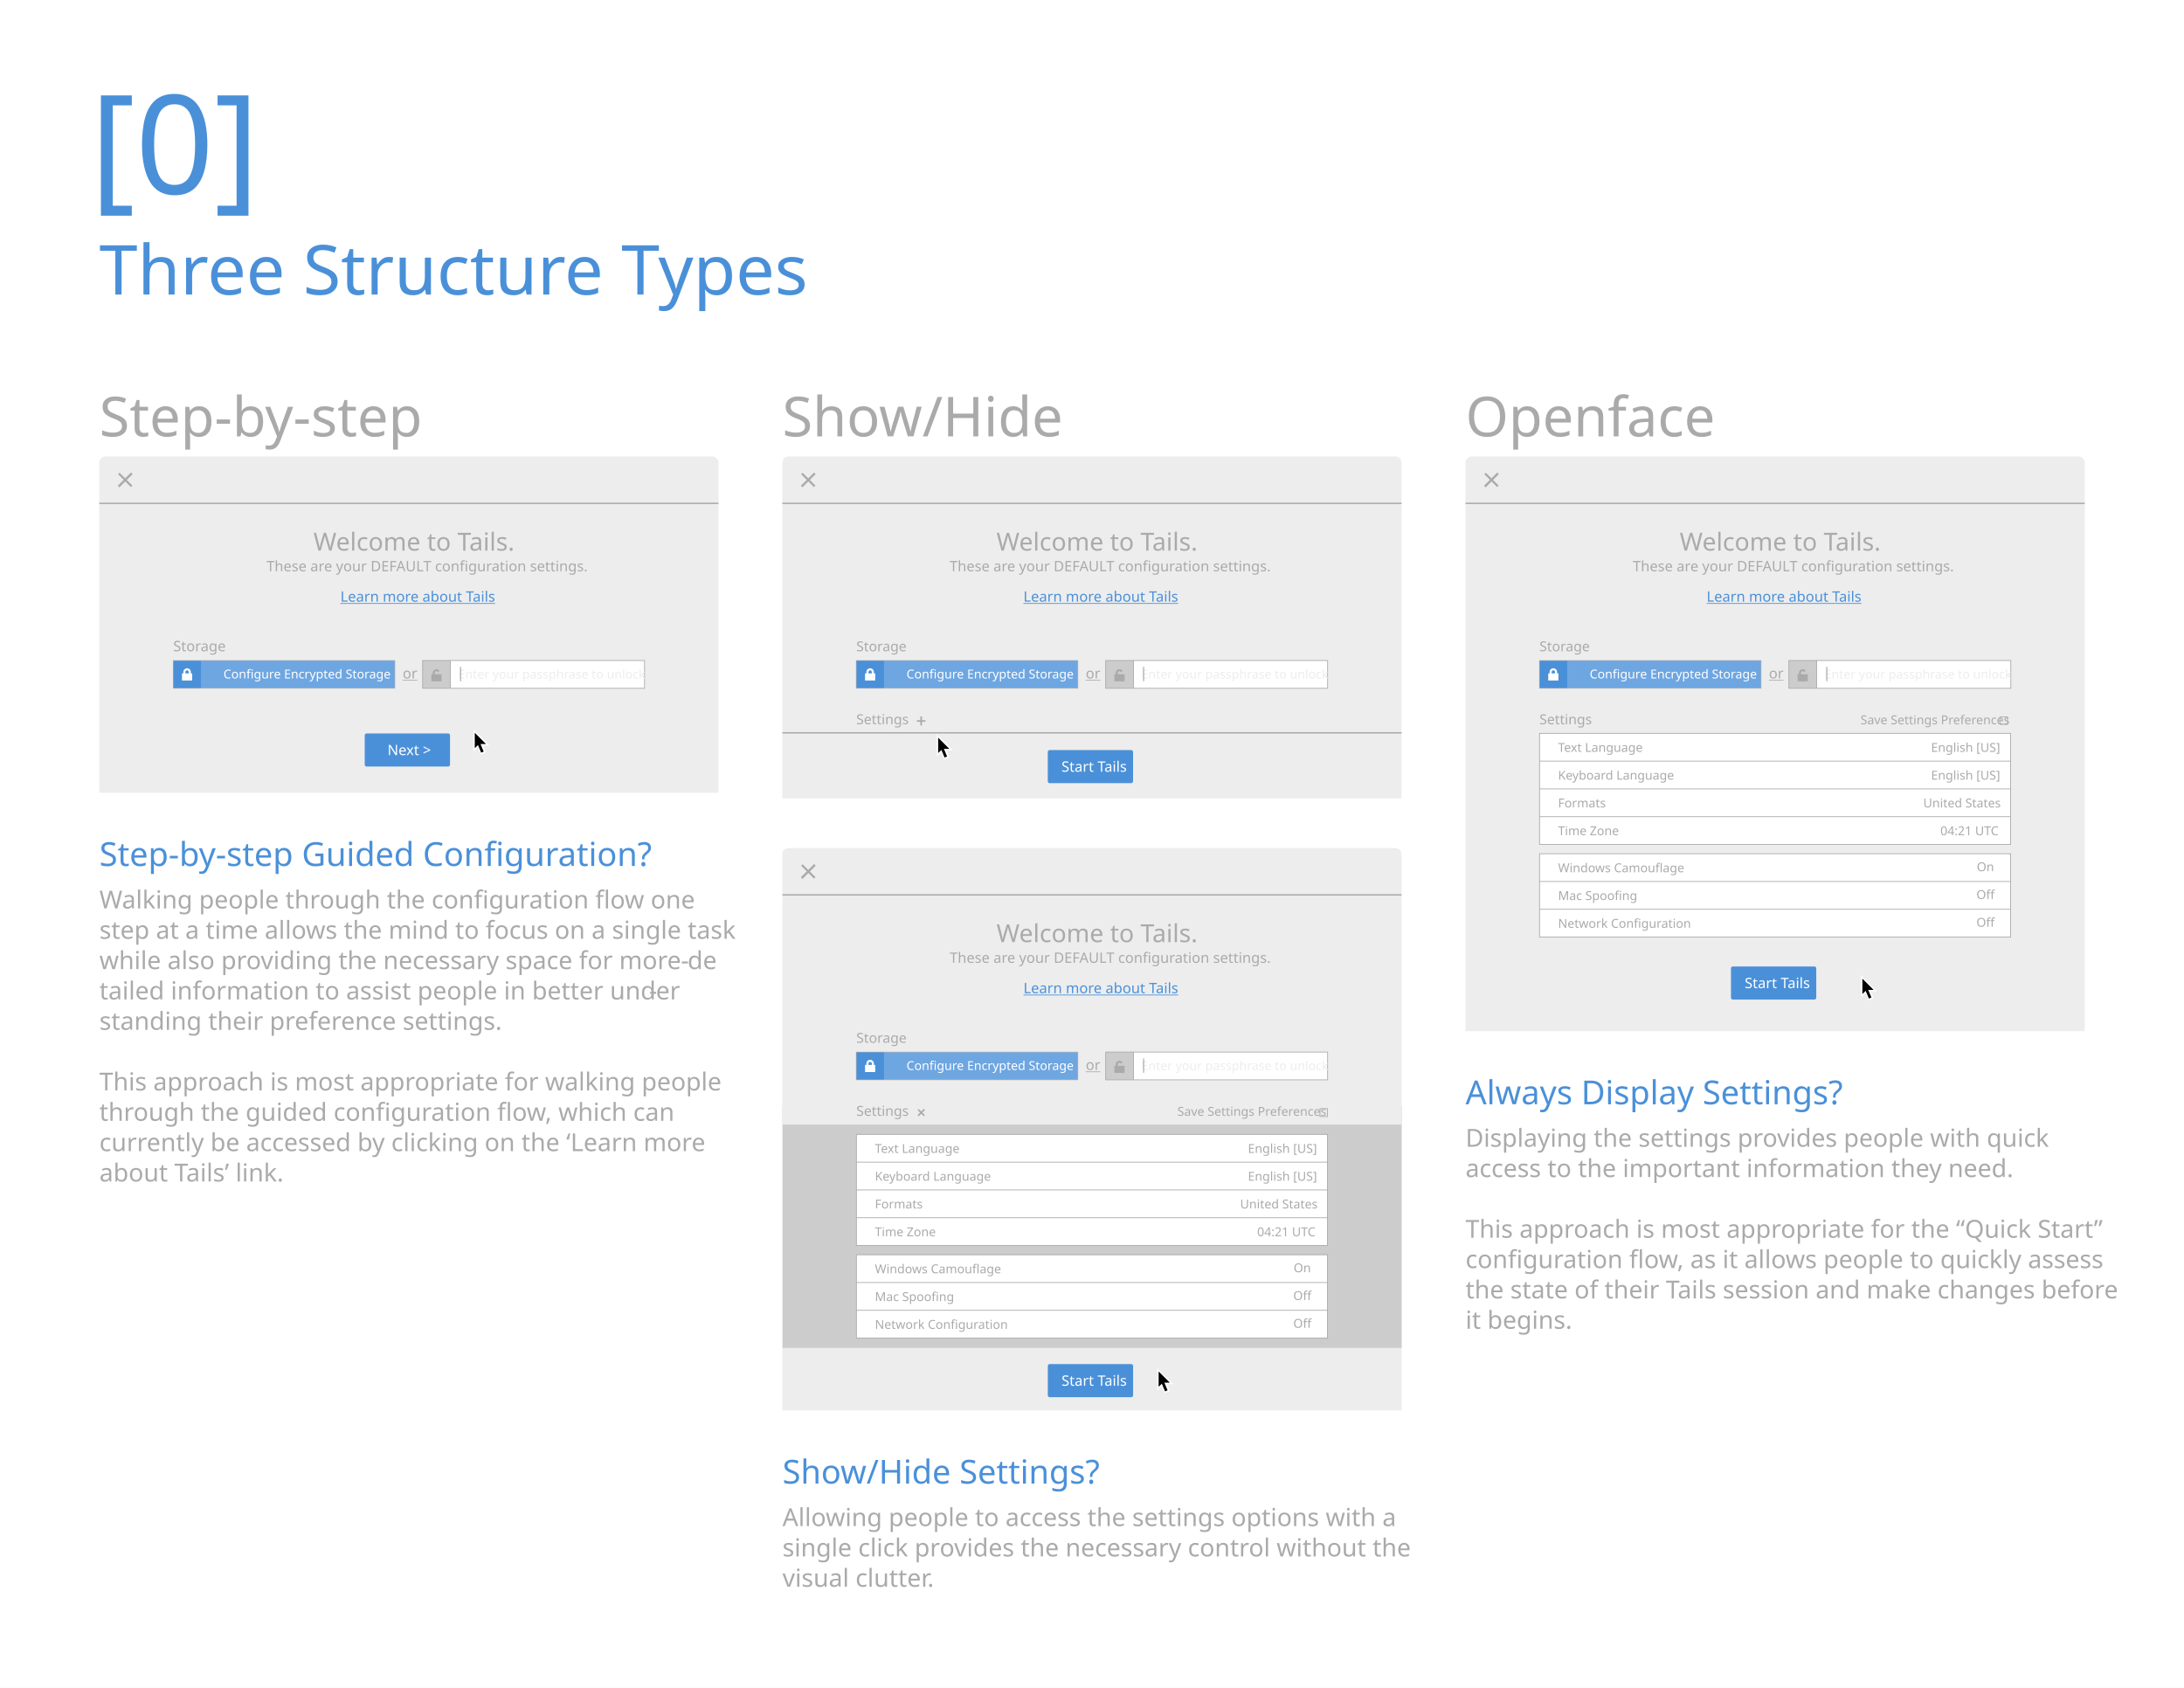
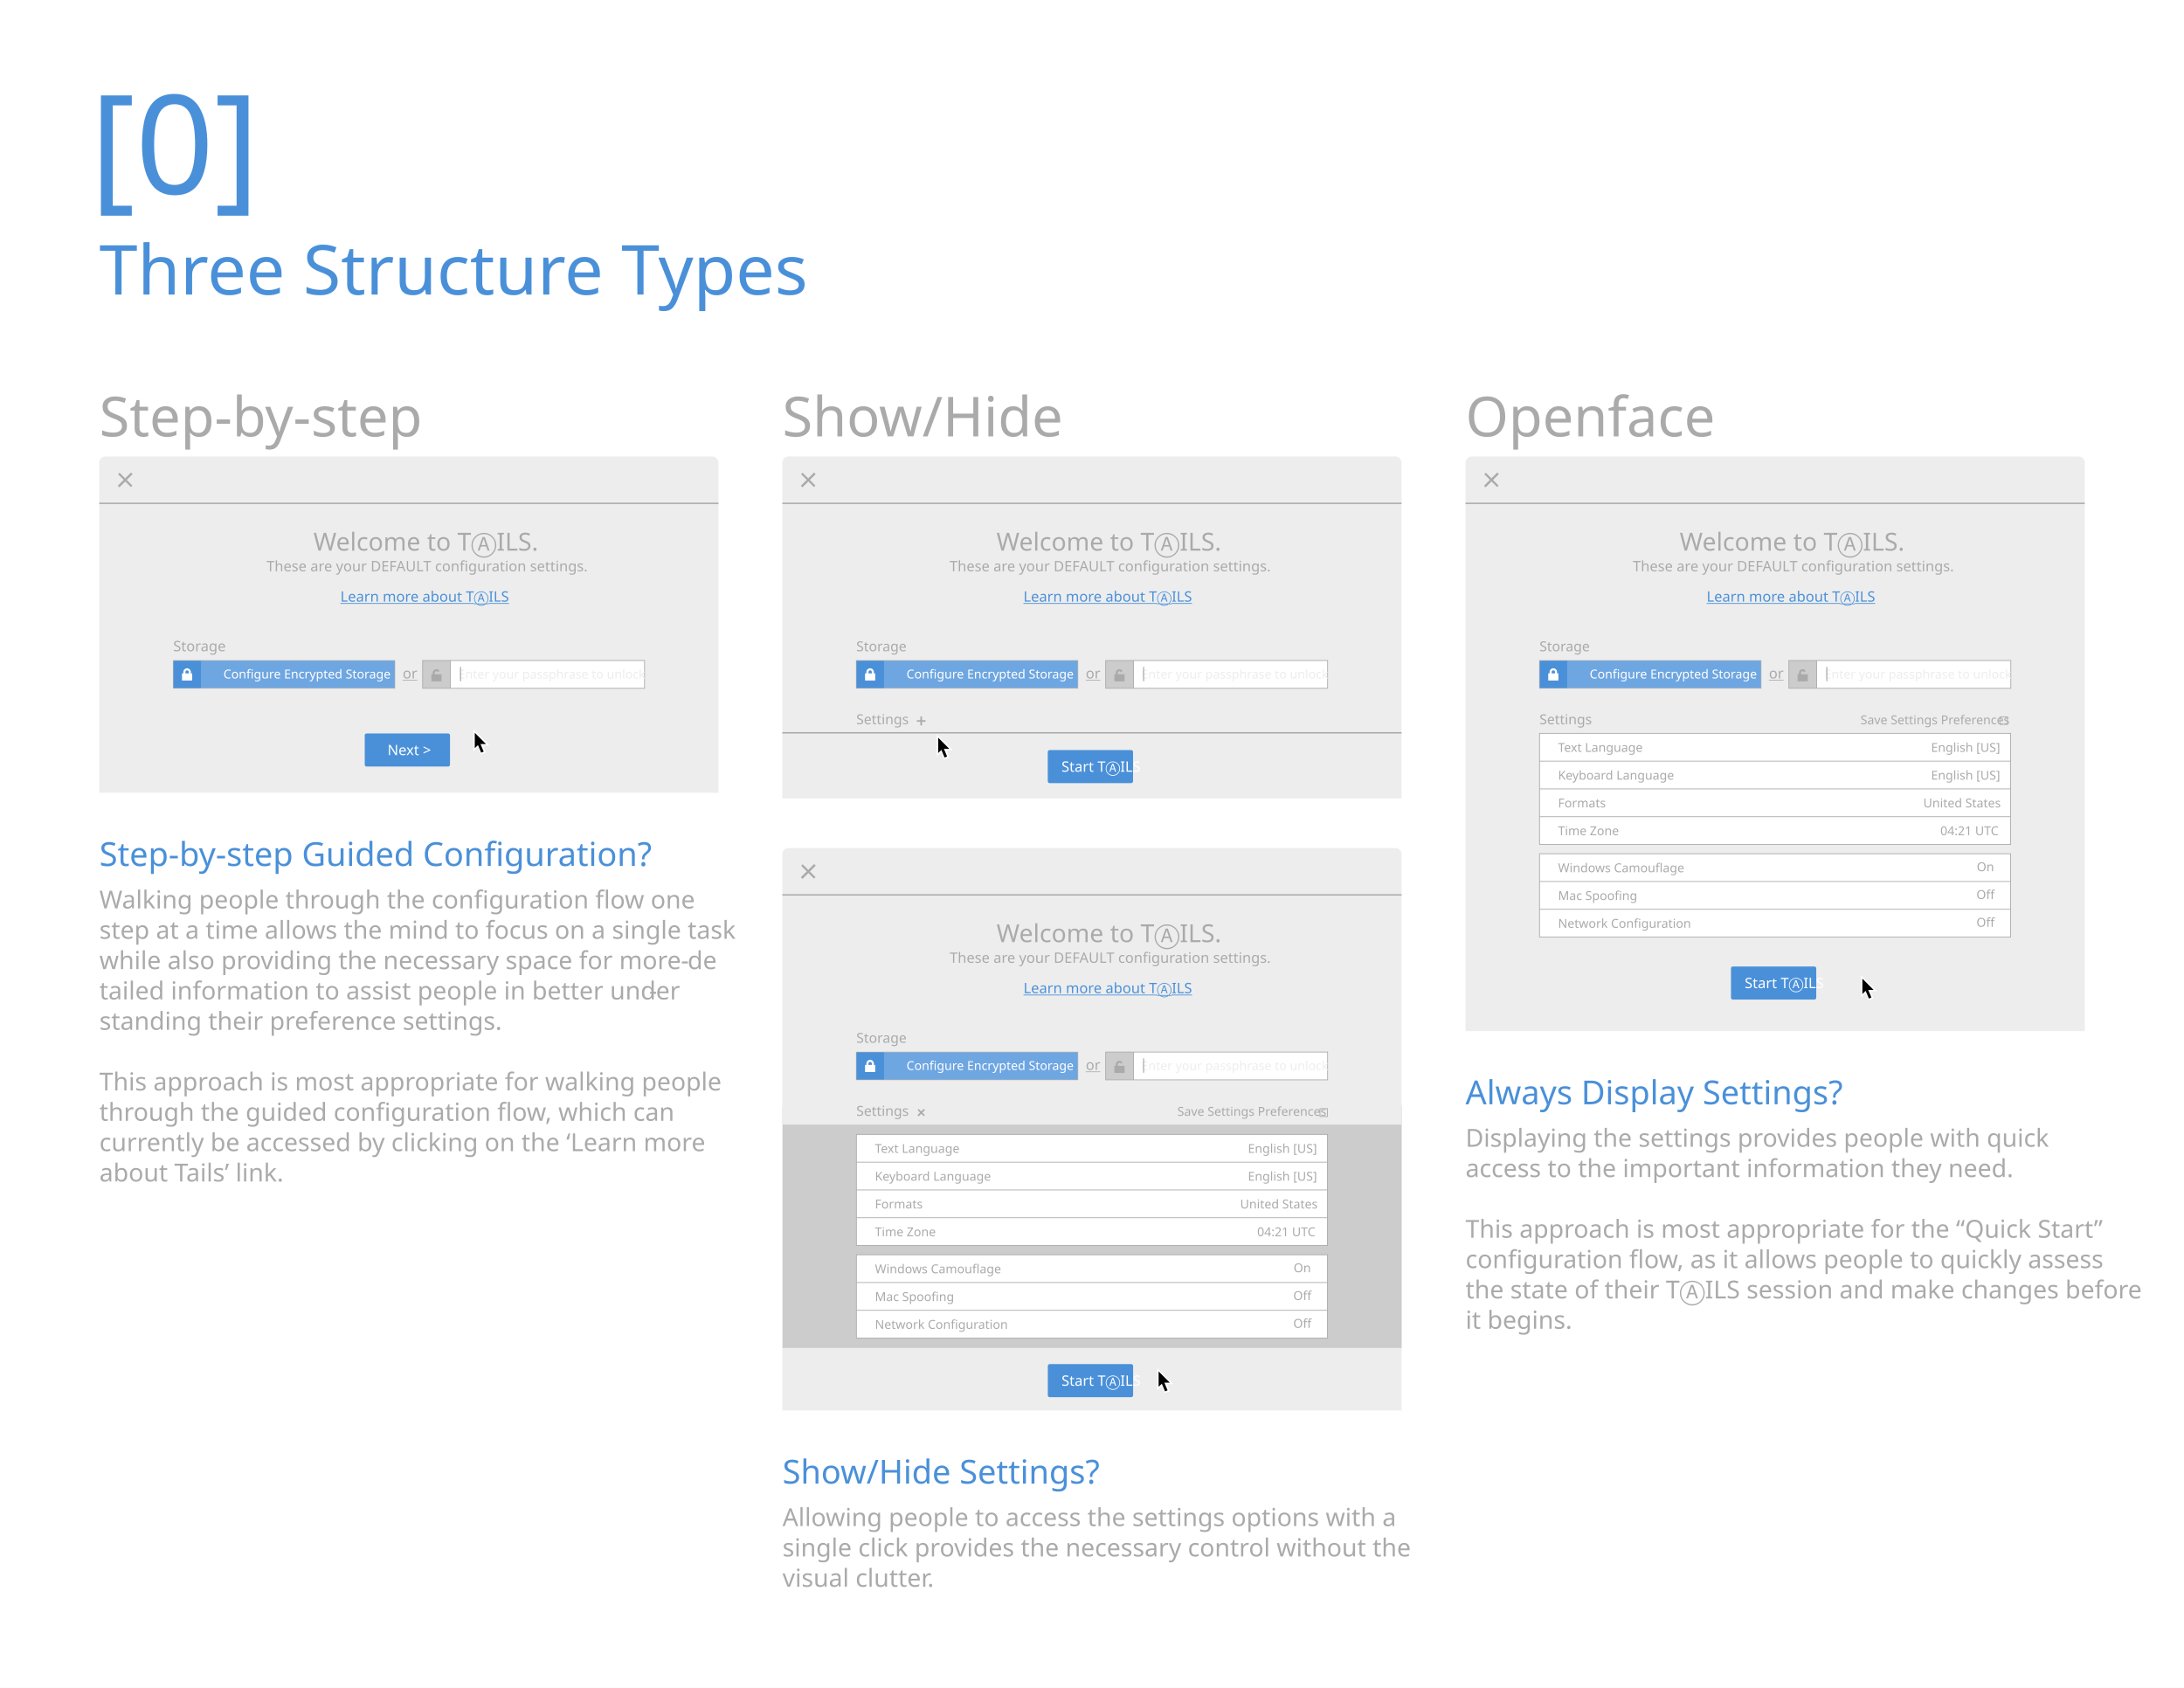
<svg xmlns="http://www.w3.org/2000/svg" version="1.1" x="0px" y="0px" width="1584px" height="1224px" viewBox="-3381.753 27.91 1584 1224" enable-background="new -3381.753 27.91 1584 1224" xml:space="preserve">
  <g id="Guides" display="none">
</g>
  <g id="Spacer" display="none">
</g>
  <g id="Layer_1">
    <g id="_x30_0">
      <rect x="-3381.753" y="27.91" fill="#FFFFFF" width="1584" height="1224" />
      <g>
        <text transform="matrix(1 0 0 1 -3316.559 168.5096)" fill="#4A90D9" font-family="'MyriadPro-Bold'" font-size="100">[0]</text>
      </g>
      <g>
        <text transform="matrix(1 0 0 1 -3309.753 241.5192)" fill="#4A90D9" font-family="'MyriadPro-Bold'" font-size="50">Three Structure Types</text>
      </g>
      <g>
        <text transform="matrix(1 0 0 1 -3309.753 344.3601)" fill="#AAAAAA" font-family="'MyriadPro-Bold'" font-size="40">Step-by-step</text>
      </g>
      <g>
        <text transform="matrix(1 0 0 1 -2814.356 344.36)" fill="#AAAAAA" font-family="'MyriadPro-Bold'" font-size="40">Show/Hide</text>
      </g>
      <g>
        <text transform="matrix(1 0 0 1 -2318.852 344.3602)" fill="#AAAAAA" font-family="'MyriadPro-Bold'" font-size="40">Openface</text>
      </g>
      <g>
        <g>
          <path fill="#EDEDED" d="M-2365.257,559.334h-449.099V606.9h449.099L-2365.257,559.334L-2365.257,559.334z" />
        </g>
        <g>
          <path fill="#EDEDED" d="M-2365.257,392.937h-449.099v166.397h449.099L-2365.257,392.937L-2365.257,392.937z" />
        </g>
        <line fill="none" stroke="#AAAAAA" stroke-miterlimit="10" x1="-2814.356" y1="559.334" x2="-2365.257" y2="559.334" />
        <path fill="#EDEDED" d="M-2814.356,392.937v-29.5c0-2.472,2.004-4.476,4.476-4.476h440.147c2.472,0,4.476,2.004,4.476,4.476v29.5     H-2814.356z" />
        <g>
          <path fill="#AAAAAA" d="M-2790.165,371.721l-4.246,4.246l4.083,4.083l-1.084,1.084l-4.083-4.083l-4.282,4.282l-1.156-1.156      l4.282-4.282l-4.084-4.084l1.084-1.084l4.084,4.084l4.246-4.246L-2790.165,371.721z" />
        </g>
        <line fill="none" stroke="#AAAAAA" stroke-miterlimit="10" x1="-2814.356" y1="392.937" x2="-2365.257" y2="392.937" />
        <g>
-           <text transform="matrix(1 0 0 1 -2659.037 427.196)" fill="#AAAAAA" font-family="'MyriadPro-Regular'" font-size="18">Welcome to Tails.  </text>
+           <text transform="matrix(1 0 0 1 -2659.037 427.196)" fill="#AAAAAA" font-family="'MyriadPro-Regular'" font-size="18">Welcome to TⒶILS.  </text>
        </g>
        <g>
          <text transform="matrix(1 0 0 1 -2693.039 442.196)" fill="#AAAAAA" font-family="'MyriadPro-Regular'" font-size="10.444">These are your DEFAULT configuration settings.</text>
        </g>
-         <text transform="matrix(1 0 0 1 -2639.498 464.2271)" fill="#4A90D9" font-family="'MyriadPro-Regular'" font-size="10.444" text-decoration=" underline">Learn more about Tails</text>
+         <text transform="matrix(1 0 0 1 -2639.498 464.2271)" fill="#4A90D9" font-family="'MyriadPro-Regular'" font-size="10.444" text-decoration=" underline">Learn more about TⒶILS</text>
        <g>
          <path fill="#4A90D9" d="M-2621.836,594.439c0,0.775,0.628,1.404,1.404,1.404h59.055c0.775,0,1.404-0.629,1.404-1.404v-21.201      c0-0.775-0.628-1.404-1.404-1.404h-59.055c-0.775,0-1.404,0.628-1.404,1.404V594.439z" />
-           <text transform="matrix(1 0 0 1 -2611.902 587.5503)" fill="#FFFFFF" font-family="'MyriadPro-Regular'" font-size="10.444">Start Tails</text>
+           <text transform="matrix(1 0 0 1 -2611.902 587.5503)" fill="#FFFFFF" font-family="'MyriadPro-Regular'" font-size="10.444">Start TⒶILS</text>
        </g>
        <g>
          <text transform="matrix(1 0 0 1 -2760.742 553.0964)" fill="#AAAAAA" font-family="'MyriadPro-Bold'" font-size="10">Settings</text>
        </g>
        <g>
          <g>
            <path fill="#AAAAAA" d="M-2714.243,553.985v-2.658h-2.548v-1.134h2.548v-2.694h1.194v2.694h2.549v1.134h-2.549v2.658H-2714.243       z" />
          </g>
        </g>
        <g>
          <polygon fill="#FFFFFF" points="-2702.325,576.434 -2702.325,560.419 -2690.734,572.038 -2697.515,572.038 -2697.926,572.162           " />
          <polygon fill="#FFFFFF" points="-2693.241,577.108 -2696.846,578.643 -2701.528,567.554 -2697.842,566.001     " />
          <rect x="-2698.166" y="569.238" transform="matrix(-0.922 0.3871 -0.3871 -0.922 -4962.192 2145.802)" width="2" height="7.999" />
          <polygon points="-2701.325,562.826 -2701.325,574.014 -2698.356,571.148 -2697.928,571.009 -2693.16,571.009     " />
        </g>
        <rect x="-2760.742" y="506.904" fill="#6EA6E1" width="160.764" height="20.147" />
        <rect x="-2579.831" y="506.904" fill="#FFFFFF" width="160.959" height="20.147" />
        <rect x="-2579.831" y="506.904" fill="#CCCCCC" width="20.147" height="20.147" />
        <rect x="-2579.831" y="506.904" fill="none" stroke="#AAAAAA" stroke-width="0.559" stroke-miterlimit="10" width="160.959" height="20.147" />
        <text transform="matrix(1 0 0 1 -2724.308 519.9194)" fill="#FFFFFF" font-family="'MyriadPro-Regular'" font-size="8.952">Configure Encrypted Storage</text>
        <text transform="matrix(1 0 0 1 -2760.742 500.1885)" fill="#AAAAAA" font-family="'MyriadPro-Bold'" font-size="10">Storage</text>
        <text transform="matrix(1 0 0 1 -2594.31 519.9194)" fill="#AAAAAA" font-family="'MyriadPro-Regular'" font-size="10.444" text-decoration=" underline">or</text>
        <rect x="-2760.741" y="506.904" fill="#4A90D9" width="20.147" height="20.147" />
        <rect x="-2760.742" y="506.904" fill="none" stroke="#AAAAAA" stroke-width="0.384" stroke-miterlimit="10" width="160.764" height="20.147" />
        <path fill="#FFFFFF" d="M-2746.972,521.413h-7.393v-5.175h0.986v-0.986c0-1.497,1.214-2.711,2.711-2.711s2.711,1.214,2.711,2.711     v0.986h0.986L-2746.972,521.413L-2746.972,521.413z M-2750.668,514.02c-0.68,0-1.232,0.551-1.232,1.232v0.986h2.464v-0.986     C-2749.436,514.571-2749.988,514.02-2750.668,514.02z" />
        <line fill="none" stroke="#AAAAAA" stroke-width="0.559" stroke-miterlimit="10" x1="-2559.684" y1="506.904" x2="-2559.684" y2="527.05" />
        <g>
          <text transform="matrix(1 0 0 1 -2553.94 519.9932)" fill="#EDEDED" font-family="'MyriadPro-Regular'" font-size="8.952">Enter your passphrase to unlock</text>
        </g>
        <text transform="matrix(1 0 0 1 -2555.188 519.4286)" fill="#AAAAAA" font-family="'MyriadPro-Regular'" font-size="10.444">|</text>
        <path fill="#AAAAAA" d="M-2566.123,522.05h-7.393v-5.175h0.986v-0.986c0-1.497,1.214-2.711,2.711-2.711     c0.929,0,1.708,0.497,2.197,1.209l-1.055,1.055c-0.179-0.459-0.62-0.786-1.142-0.786c-0.681,0-1.232,0.551-1.232,1.232v0.986     h4.928V522.05z" />
      </g>
      <g>
        <g>
          <g>
            <path fill="#EDEDED" d="M-2860.654,392.937h-449.099v209.908h449.099V392.937L-2860.654,392.937z" />
          </g>
        </g>
        <path fill="#EDEDED" d="M-3309.753,392.937v-29.5c0-2.472,2.004-4.476,4.476-4.476h440.146c2.472,0,4.476,2.004,4.476,4.476v29.5     H-3309.753z" />
        <g>
          <path fill="#AAAAAA" d="M-3285.562,371.721l-4.246,4.246l4.083,4.083l-1.084,1.084l-4.083-4.083l-4.282,4.282l-1.156-1.156      l4.282-4.282l-4.084-4.084l1.084-1.084l4.084,4.084l4.246-4.246L-3285.562,371.721z" />
        </g>
        <line fill="none" stroke="#AAAAAA" stroke-miterlimit="10" x1="-3309.753" y1="392.937" x2="-2860.654" y2="392.937" />
        <text transform="matrix(1 0 0 1 -3256.138 500.1882)" fill="#AAAAAA" font-family="'MyriadPro-Bold'" font-size="10.444">Storage</text>
        <g>
-           <text transform="matrix(1 0 0 1 -3154.433 427.196)" fill="#AAAAAA" font-family="'MyriadPro-Regular'" font-size="18">Welcome to Tails.  </text>
+           <text transform="matrix(1 0 0 1 -3154.433 427.196)" fill="#AAAAAA" font-family="'MyriadPro-Regular'" font-size="18">Welcome to TⒶILS.  </text>
        </g>
        <g>
          <text transform="matrix(1 0 0 1 -3188.435 442.196)" fill="#AAAAAA" font-family="'MyriadPro-Regular'" font-size="10.444">These are your DEFAULT configuration settings.</text>
        </g>
-         <text transform="matrix(1 0 0 1 -3134.894 464.2271)" fill="#4A90D9" font-family="'MyriadPro-Regular'" font-size="10.444" text-decoration=" underline">Learn more about Tails</text>
+         <text transform="matrix(1 0 0 1 -3134.894 464.2271)" fill="#4A90D9" font-family="'MyriadPro-Regular'" font-size="10.444" text-decoration=" underline">Learn more about TⒶILS</text>
        <g>
          <path fill="#4A90D9" d="M-3117.233,582.398c0,0.775,0.629,1.404,1.404,1.404h59.055c0.775,0,1.404-0.629,1.404-1.404v-21.201      c0-0.775-0.629-1.404-1.404-1.404h-59.055c-0.775,0-1.404,0.628-1.404,1.404V582.398z" />
          <text transform="matrix(1 0 0 1 -3100.718 575.5094)" fill="#FFFFFF" font-family="'MyriadPro-Regular'" font-size="10.444">Next &gt;</text>
        </g>
        <rect x="-3256.138" y="506.904" fill="#6EA6E1" width="160.764" height="20.147" />
        <rect x="-3075.228" y="506.904" fill="#FFFFFF" width="160.959" height="20.147" />
        <rect x="-3075.228" y="506.904" fill="#CCCCCC" width="20.147" height="20.147" />
        <rect x="-3075.228" y="506.904" fill="none" stroke="#AAAAAA" stroke-width="0.559" stroke-miterlimit="10" width="160.959" height="20.147" />
        <text transform="matrix(1 0 0 1 -3219.704 519.9194)" fill="#FFFFFF" font-family="'MyriadPro-Regular'" font-size="8.952">Configure Encrypted Storage</text>
        <text transform="matrix(1 0 0 1 -3089.707 519.9194)" fill="#AAAAAA" font-family="'MyriadPro-Regular'" font-size="10.444" text-decoration=" underline">or</text>
        <rect x="-3256.139" y="506.904" fill="#4A90D9" width="20.147" height="20.147" />
        <rect x="-3256.138" y="506.904" fill="none" stroke="#AAAAAA" stroke-width="0.384" stroke-miterlimit="10" width="160.764" height="20.147" />
        <path fill="#FFFFFF" d="M-3242.369,521.413h-7.393v-5.175h0.986v-0.986c0-1.497,1.213-2.711,2.71-2.711s2.711,1.214,2.711,2.711     v0.986h0.986V521.413z M-3246.065,514.02c-0.68,0-1.232,0.551-1.232,1.232v0.986h2.464v-0.986     C-3244.833,514.571-3245.384,514.02-3246.065,514.02z" />
        <line fill="none" stroke="#AAAAAA" stroke-width="0.559" stroke-miterlimit="10" x1="-3055.081" y1="506.904" x2="-3055.081" y2="527.05" />
        <g>
          <text transform="matrix(1 0 0 1 -3049.337 519.9932)" fill="#EDEDED" font-family="'MyriadPro-Regular'" font-size="8.952">Enter your passphrase to unlock</text>
        </g>
        <text transform="matrix(1 0 0 1 -3050.585 519.4286)" fill="#AAAAAA" font-family="'MyriadPro-Regular'" font-size="10.444">|</text>
        <path fill="#AAAAAA" d="M-3061.52,522.05h-7.393v-5.175h0.986v-0.986c0-1.497,1.214-2.711,2.711-2.711     c0.929,0,1.708,0.497,2.197,1.209l-1.055,1.055c-0.179-0.459-0.62-0.786-1.142-0.786c-0.68,0-1.232,0.551-1.232,1.232v0.986     h4.928V522.05z" />
        <g>
          <polygon fill="#FFFFFF" points="-3038.416,572.904 -3038.416,556.889 -3026.825,568.508 -3033.606,568.508 -3034.017,568.632           " />
          <polygon fill="#FFFFFF" points="-3029.332,573.578 -3032.937,575.113 -3037.619,564.024 -3033.933,562.471     " />
          <rect x="-3034.256" y="565.708" transform="matrix(-0.922 0.3871 -0.3871 -0.922 -5609.541 2269.111)" width="2" height="7.999" />
          <polygon points="-3037.416,559.296 -3037.416,570.484 -3034.447,567.618 -3034.019,567.479 -3029.251,567.479     " />
        </g>
      </g>
      <g>
        <g>
          <g>
            <path fill="#EDEDED" d="M-1869.753,392.937h-449.099v382.718h449.099L-1869.753,392.937L-1869.753,392.937z" />
          </g>
          <rect x="-2265.237" y="506.904" fill="#6EA6E1" width="160.764" height="20.147" />
          <rect x="-2084.326" y="506.904" fill="#FFFFFF" width="160.959" height="20.147" />
          <rect x="-2084.327" y="506.904" fill="#CCCCCC" width="20.147" height="20.147" />
          <rect x="-2084.326" y="506.904" fill="none" stroke="#AAAAAA" stroke-width="0.559" stroke-miterlimit="10" width="160.959" height="20.147" />
          <text transform="matrix(1 0 0 1 -2228.802 519.9193)" fill="#FFFFFF" font-family="'MyriadPro-Regular'" font-size="8.952">Configure Encrypted Storage</text>
          <path fill="#EDEDED" d="M-2318.852,392.937v-29.5c0-2.472,2.004-4.476,4.476-4.476h440.147c2.472,0,4.476,2.004,4.476,4.476      v29.5H-2318.852z" />
          <g>
            <path fill="#AAAAAA" d="M-2294.66,371.721l-4.246,4.246l4.083,4.083l-1.084,1.084l-4.083-4.083l-4.282,4.282l-1.156-1.156       l4.282-4.282l-4.084-4.084l1.084-1.084l4.084,4.084l4.246-4.246L-2294.66,371.721z" />
          </g>
          <line fill="none" stroke="#AAAAAA" stroke-miterlimit="10" x1="-2318.852" y1="392.937" x2="-1869.753" y2="392.937" />
          <text transform="matrix(1 0 0 1 -2265.237 500.188)" fill="#AAAAAA" font-family="'MyriadPro-Bold'" font-size="10">Storage</text>
          <text transform="matrix(1 0 0 1 -2098.805 519.9189)" fill="#AAAAAA" font-family="'MyriadPro-Regular'" font-size="10.444" text-decoration=" underline">or</text>
          <g>
-             <text transform="matrix(1 0 0 1 -2163.532 427.1959)" fill="#AAAAAA" font-family="'MyriadPro-Regular'" font-size="18">Welcome to Tails.  </text>
+             <text transform="matrix(1 0 0 1 -2163.532 427.1959)" fill="#AAAAAA" font-family="'MyriadPro-Regular'" font-size="18">Welcome to TⒶILS.  </text>
          </g>
          <g>
            <text transform="matrix(1 0 0 1 -2197.534 442.1959)" fill="#AAAAAA" font-family="'MyriadPro-Regular'" font-size="10.444">These are your DEFAULT configuration settings.</text>
          </g>
          <g>
-             <text transform="matrix(1 0 0 1 -2143.993 464.2278)" fill="#4A90D9" font-family="'MyriadPro-Regular'" font-size="10.444" text-decoration=" underline">Learn more about Tails</text>
+             <text transform="matrix(1 0 0 1 -2143.993 464.2278)" fill="#4A90D9" font-family="'MyriadPro-Regular'" font-size="10.444" text-decoration=" underline">Learn more about TⒶILS</text>
          </g>
          <g>
            <path fill="#4A90D9" d="M-2126.331,751.385c0,0.775,0.628,1.404,1.404,1.404h59.055c0.775,0,1.404-0.628,1.404-1.404v-21.201       c0-0.775-0.628-1.404-1.404-1.404h-59.055c-0.775,0-1.404,0.629-1.404,1.404V751.385z" />
-             <text transform="matrix(1 0 0 1 -2116.396 744.4951)" fill="#FFFFFF" font-family="'MyriadPro-Regular'" font-size="10.444">Start Tails</text>
+             <text transform="matrix(1 0 0 1 -2116.396 744.4951)" fill="#FFFFFF" font-family="'MyriadPro-Regular'" font-size="10.444">Start TⒶILS</text>
          </g>
          <rect x="-2265.237" y="506.904" fill="#4A90D9" width="20.147" height="20.147" />
          <rect x="-2265.237" y="506.904" fill="none" stroke="#AAAAAA" stroke-width="0.384" stroke-miterlimit="10" width="160.764" height="20.147" />
          <path fill="#FFFFFF" d="M-2251.467,521.413h-7.393v-5.175h0.986v-0.986c0-1.497,1.214-2.711,2.711-2.711      s2.711,1.214,2.711,2.711v0.986h0.986L-2251.467,521.413L-2251.467,521.413z M-2255.164,514.02c-0.68,0-1.232,0.551-1.232,1.232      v0.986h2.465v-0.986C-2253.931,514.571-2254.483,514.02-2255.164,514.02z" />
          <line fill="none" stroke="#AAAAAA" stroke-width="0.559" stroke-miterlimit="10" x1="-2064.18" y1="506.904" x2="-2064.18" y2="527.05" />
          <g>
            <text transform="matrix(1 0 0 1 -2058.435 519.9927)" fill="#EDEDED" font-family="'MyriadPro-Regular'" font-size="8.952">Enter your passphrase to unlock</text>
          </g>
          <text transform="matrix(1 0 0 1 -2059.684 519.4289)" fill="#AAAAAA" font-family="'MyriadPro-Regular'" font-size="10.444">|</text>
          <path fill="#AAAAAA" d="M-2070.618,522.05h-7.393v-5.175h0.986v-0.986c0-1.497,1.214-2.711,2.711-2.711      c0.929,0,1.708,0.497,2.197,1.209l-1.055,1.055c-0.179-0.459-0.62-0.786-1.142-0.786c-0.68,0-1.232,0.552-1.232,1.232v0.986      h4.929L-2070.618,522.05L-2070.618,522.05z" />
          <g>
            <polygon fill="#FFFFFF" points="-2032.013,751.207 -2032.013,735.192 -2020.422,746.811 -2027.203,746.811 -2027.614,746.935             " />
            <polygon fill="#FFFFFF" points="-2022.929,751.882 -2026.533,753.416 -2031.216,742.327 -2027.53,740.775      " />
            <rect x="-2027.814" y="743.998" transform="matrix(-0.922 0.3871 -0.3871 -0.922 -3606.099 2222.222)" width="2" height="7.999" />
            <polygon points="-2031.013,737.599 -2031.013,748.787 -2028.044,745.922 -2027.616,745.783 -2022.848,745.783      " />
          </g>
        </g>
        <g>
          <text transform="matrix(1 0 0 1 -2032.367 553.1404)" fill="#AAAAAA" font-family="'MyriadPro-Regular'" font-size="8.952">Save Settings Preferences</text>
        </g>
        <rect x="-1931.27" y="547.793" fill="none" stroke="#AAAAAA" stroke-width="0.559" stroke-miterlimit="10" width="5.437" height="5.437" />
        <text transform="matrix(1 0 0 1 -2265.237 553.1401)" fill="#AAAAAA" font-family="'MyriadPro-Bold'" font-size="10">Settings</text>
      </g>
      <g>
        <g>
          <path fill="#EDEDED" d="M-2365.222,1004.625h-449.099v46.121h449.099L-2365.222,1004.625L-2365.222,1004.625z" />
        </g>
        <g>
          <g>
            <rect x="-2814.249" y="829.804" fill="#CCCCCC" width="449.099" height="175.615" />
          </g>
          <rect x="-2760.634" y="937.848" fill="#FFFFFF" stroke="#AAAAAA" stroke-width="0.559" stroke-miterlimit="10" width="341.673" height="60.423" />
          <rect x="-2760.634" y="850.554" fill="#FFFFFF" stroke="#AAAAAA" stroke-width="0.559" stroke-miterlimit="10" width="341.673" height="80.569" />
          <g>
            <text transform="matrix(1 0 0 1 -2747.206 863.9782)" fill="#AAAAAA" font-family="'MyriadPro-Regular'" font-size="8.952">Text Language</text>
            <text transform="matrix(1 0 0 1 -2747.206 884.1212)" fill="#AAAAAA" font-family="'MyriadPro-Regular'" font-size="8.952">Keyboard Language</text>
            <text transform="matrix(1 0 0 1 -2747.206 904.2621)" fill="#AAAAAA" font-family="'MyriadPro-Regular'" font-size="8.952">Formats</text>
            <text transform="matrix(1 0 0 1 -2747.206 924.4052)" fill="#AAAAAA" font-family="'MyriadPro-Regular'" font-size="8.952">Time Zone</text>
          </g>
          <g>
            <text transform="matrix(1 0 0 1 -2476.675 863.9791)" fill="#AAAAAA" font-family="'MyriadPro-Regular'" font-size="8.952">English [US]</text>
            <text transform="matrix(1 0 0 1 -2476.675 884.122)" fill="#AAAAAA" font-family="'MyriadPro-Regular'" font-size="8.952">English [US]</text>
            <text transform="matrix(1 0 0 1 -2482.323 904.263)" fill="#AAAAAA" font-family="'MyriadPro-Regular'" font-size="8.952">United States</text>
            <text transform="matrix(1 0 0 1 -2469.942 924.4061)" fill="#AAAAAA" font-family="'MyriadPro-Regular'" font-size="8.952">04:21 UTC</text>
          </g>
          <line fill="none" stroke="#AAAAAA" stroke-width="0.559" stroke-miterlimit="10" x1="-2760.635" y1="870.696" x2="-2418.961" y2="870.696" />
          <line fill="none" stroke="#AAAAAA" stroke-width="0.559" stroke-miterlimit="10" x1="-2760.635" y1="890.839" x2="-2418.961" y2="890.839" />
          <line fill="none" stroke="#AAAAAA" stroke-width="0.559" stroke-miterlimit="10" x1="-2760.635" y1="910.981" x2="-2418.961" y2="910.981" />
          <line fill="none" stroke="#AAAAAA" stroke-width="0.559" stroke-miterlimit="10" x1="-2760.635" y1="978.13" x2="-2418.961" y2="978.13" />
          <line fill="none" stroke="#AAAAAA" stroke-width="0.559" stroke-miterlimit="10" x1="-2760.635" y1="957.987" x2="-2418.961" y2="957.987" />
          <g>
            <text transform="matrix(1 0 0 1 -2747.206 951.2718)" fill="#AAAAAA" font-family="'MyriadPro-Regular'" font-size="8.952">Windows Camouflage</text>
            <text transform="matrix(1 0 0 1 -2747.206 971.4149)" fill="#AAAAAA" font-family="'MyriadPro-Regular'" font-size="8.952">Mac Spoofing</text>
            <text transform="matrix(1 0 0 1 -2747.206 991.5558)" fill="#AAAAAA" font-family="'MyriadPro-Regular'" font-size="8.952">Network Configuration</text>
          </g>
          <g>
            <text transform="matrix(1 0 0 1 -2443.526 950.5266)" fill="#AAAAAA" font-family="'MyriadPro-Regular'" font-size="8.952">On</text>
            <text transform="matrix(1 0 0 1 -2443.776 970.6696)" fill="#AAAAAA" font-family="'MyriadPro-Regular'" font-size="8.952">Off</text>
            <text transform="matrix(1 0 0 1 -2443.776 990.8106)" fill="#AAAAAA" font-family="'MyriadPro-Regular'" font-size="8.952">Off</text>
          </g>
        </g>
        <g>
          <path fill="#EDEDED" d="M-2365.222,676.876h-449.099v166.55h449.099L-2365.222,676.876L-2365.222,676.876z" />
        </g>
        <path fill="#EDEDED" d="M-2814.321,676.876v-29.5c0-2.472,2.004-4.476,4.476-4.476h440.147c2.472,0,4.476,2.004,4.476,4.476v29.5     H-2814.321z" />
        <g>
          <path fill="#AAAAAA" d="M-2790.129,655.66l-4.246,4.246l4.083,4.083l-1.084,1.084l-4.083-4.083l-4.282,4.282l-1.156-1.156      l4.282-4.282l-4.084-4.084l1.084-1.084l4.084,4.084l4.246-4.246L-2790.129,655.66z" />
        </g>
        <line fill="none" stroke="#AAAAAA" stroke-miterlimit="10" x1="-2814.321" y1="676.876" x2="-2365.222" y2="676.876" />
        <text transform="matrix(1 0 0 1 -2760.706 784.1273)" fill="#AAAAAA" font-family="'MyriadPro-Bold'" font-size="10">Storage</text>
        <g>
-           <text transform="matrix(1 0 0 1 -2659.001 711.1351)" fill="#AAAAAA" font-family="'MyriadPro-Regular'" font-size="18">Welcome to Tails.  </text>
+           <text transform="matrix(1 0 0 1 -2659.001 711.1351)" fill="#AAAAAA" font-family="'MyriadPro-Regular'" font-size="18">Welcome to TⒶILS.  </text>
        </g>
        <g>
          <text transform="matrix(1 0 0 1 -2693.003 726.1351)" fill="#AAAAAA" font-family="'MyriadPro-Regular'" font-size="10.444">These are your DEFAULT configuration settings.</text>
        </g>
-         <text transform="matrix(1 0 0 1 -2639.462 748.166)" fill="#4A90D9" font-family="'MyriadPro-Regular'" font-size="10.444" text-decoration=" underline">Learn more about Tails</text>
+         <text transform="matrix(1 0 0 1 -2639.462 748.166)" fill="#4A90D9" font-family="'MyriadPro-Regular'" font-size="10.444" text-decoration=" underline">Learn more about TⒶILS</text>
        <g>
          <path fill="#4A90D9" d="M-2621.8,1039.731c0,0.775,0.628,1.404,1.404,1.404h59.055c0.775,0,1.404-0.628,1.404-1.404v-21.201      c0-0.775-0.628-1.404-1.404-1.404h-59.055c-0.775,0-1.404,0.628-1.404,1.404V1039.731z" />
-           <text transform="matrix(1 0 0 1 -2611.866 1032.842)" fill="#FFFFFF" font-family="'MyriadPro-Regular'" font-size="10.444">Start Tails</text>
+           <text transform="matrix(1 0 0 1 -2611.866 1032.842)" fill="#FFFFFF" font-family="'MyriadPro-Regular'" font-size="10.444">Start TⒶILS</text>
        </g>
        <g>
          <text transform="matrix(1 0 0 1 -2760.707 837.086)" fill="#AAAAAA" font-family="'MyriadPro-Bold'" font-size="10">Settings</text>
        </g>
        <g>
          <g>
            <path fill="#AAAAAA" d="M-2716.326,836.603l1.879-1.879l-1.802-1.802l0.802-0.802l1.802,1.802l1.905-1.905l0.844,0.844       l-1.905,1.905l1.802,1.802l-0.802,0.802l-1.802-1.802l-1.879,1.879L-2716.326,836.603z" />
          </g>
        </g>
        <g>
          <text transform="matrix(1 0 0 1 -2527.836 837.0783)" fill="#AAAAAA" font-family="'MyriadPro-Regular'" font-size="8.952">Save Settings Preferences</text>
        </g>
        <g>
          <polygon fill="#FFFFFF" points="-2542.442,1036.034 -2542.442,1020.018 -2530.852,1031.638 -2537.632,1031.638       -2538.043,1031.762     " />
          <polygon fill="#FFFFFF" points="-2533.358,1036.708 -2536.963,1038.243 -2541.645,1027.154 -2537.959,1025.601     " />
          <rect x="-2538.261" y="1028.855" transform="matrix(-0.922 0.3871 -0.3871 -0.922 -4476.94 2967.313)" width="2" height="7.999" />
          <polygon points="-2541.442,1022.426 -2541.442,1033.614 -2538.473,1030.748 -2538.045,1030.609 -2533.277,1030.609     " />
        </g>
        <rect x="-2424.398" y="831.86" fill="none" stroke="#AAAAAA" stroke-width="0.559" stroke-miterlimit="10" width="5.437" height="5.743" />
        <rect x="-2760.742" y="790.842" fill="#6EA6E1" width="160.764" height="20.147" />
        <rect x="-2579.831" y="790.842" fill="#FFFFFF" width="160.959" height="20.147" />
        <rect x="-2579.831" y="790.842" fill="#CCCCCC" width="20.147" height="20.147" />
        <rect x="-2579.831" y="790.842" fill="none" stroke="#AAAAAA" stroke-width="0.559" stroke-miterlimit="10" width="160.959" height="20.147" />
        <text transform="matrix(1 0 0 1 -2724.308 803.8578)" fill="#FFFFFF" font-family="'MyriadPro-Regular'" font-size="8.952">Configure Encrypted Storage</text>
        <text transform="matrix(1 0 0 1 -2594.31 803.8577)" fill="#AAAAAA" font-family="'MyriadPro-Regular'" font-size="10.444" text-decoration=" underline">or</text>
        <rect x="-2760.741" y="790.842" fill="#4A90D9" width="20.147" height="20.147" />
        <rect x="-2760.742" y="790.842" fill="none" stroke="#AAAAAA" stroke-width="0.384" stroke-miterlimit="10" width="160.764" height="20.147" />
        <path fill="#FFFFFF" d="M-2746.972,805.351h-7.393v-5.175h0.986v-0.986c0-1.497,1.214-2.711,2.711-2.711s2.711,1.214,2.711,2.711     v0.986h0.986L-2746.972,805.351L-2746.972,805.351z M-2750.668,797.959c-0.68,0-1.232,0.551-1.232,1.232v0.986h2.464v-0.986     C-2749.436,798.51-2749.988,797.959-2750.668,797.959z" />
        <line fill="none" stroke="#AAAAAA" stroke-width="0.559" stroke-miterlimit="10" x1="-2559.684" y1="790.842" x2="-2559.684" y2="810.989" />
        <g>
          <text transform="matrix(1 0 0 1 -2553.94 803.9315)" fill="#EDEDED" font-family="'MyriadPro-Regular'" font-size="8.952">Enter your passphrase to unlock</text>
        </g>
        <text transform="matrix(1 0 0 1 -2555.188 803.3671)" fill="#AAAAAA" font-family="'MyriadPro-Regular'" font-size="10.444">|</text>
        <path fill="#AAAAAA" d="M-2566.123,805.989h-7.393v-5.175h0.986v-0.986c0-1.497,1.214-2.711,2.711-2.711     c0.929,0,1.708,0.497,2.197,1.209l-1.055,1.055c-0.179-0.459-0.62-0.786-1.142-0.786c-0.681,0-1.232,0.552-1.232,1.232v0.986     h4.928V805.989z" />
      </g>
      <text transform="matrix(1 0 0 1 -2814.249 1103.805)" fill="#4A90D9" font-family="'MyriadPro-Bold'" font-size="24">Show/Hide Settings? </text>
      <rect x="-2814.249" y="1119.541" fill="none" width="449.099" height="61.629" />
      <text transform="matrix(1 0 0 1 -2814.249 1134.607)" enable-background="new    ">
        <tspan x="0" y="0" fill="#AAAAAA" font-family="'MyriadPro-Bold'" font-size="18">Allowing people to access the settings options with a </tspan>
        <tspan x="0" y="22" fill="#AAAAAA" font-family="'MyriadPro-Bold'" font-size="18">single click provides the necessary control without the </tspan>
        <tspan x="0" y="44" fill="#AAAAAA" font-family="'MyriadPro-Bold'" font-size="18">visual clutter.</tspan>
      </text>
      <text transform="matrix(1 0 0 1 -3309.681 655.9041)" fill="#4A90D9" font-family="'MyriadPro-Bold'" font-size="24">Step-by-step Guided Configuration? </text>
      <rect x="-3309.682" y="671.633" fill="none" width="448.943" height="214.949" />
      <text transform="matrix(1 0 0 1 -3309.681 686.6994)" enable-background="new    ">
        <tspan x="0" y="0" fill="#AAAAAA" font-family="'MyriadPro-Bold'" font-size="18">Walking people through the configuration flow one </tspan>
        <tspan x="0" y="22" fill="#AAAAAA" font-family="'MyriadPro-Bold'" font-size="18">step at a time allows the mind to focus on a single task </tspan>
        <tspan x="0" y="44" fill="#AAAAAA" font-family="'MyriadPro-Bold'" font-size="18">while also providing the necessary space for more de</tspan>
        <tspan x="421.749" y="44" fill="#AAAAAA" font-family="'MyriadPro-Bold'" font-size="18">-</tspan>
        <tspan x="0" y="66" fill="#AAAAAA" font-family="'MyriadPro-Bold'" font-size="18">tailed information to assist people in better under</tspan>
        <tspan x="398.727" y="66" fill="#AAAAAA" font-family="'MyriadPro-Bold'" font-size="18">-</tspan>
        <tspan x="0" y="88" fill="#AAAAAA" font-family="'MyriadPro-Bold'" font-size="18">standing their preference settings.</tspan>
        <tspan x="0" y="132" fill="#AAAAAA" font-family="'MyriadPro-Bold'" font-size="18">This approach is most appropriate for walking people </tspan>
        <tspan x="0" y="154" fill="#AAAAAA" font-family="'MyriadPro-Bold'" font-size="18">through the guided configuration flow, which can</tspan>
        <tspan x="0" y="176" fill="#AAAAAA" font-family="'MyriadPro-Bold'" font-size="18">currently be accessed by clicking on the ‘Learn more </tspan>
        <tspan x="0" y="198" fill="#AAAAAA" font-family="'MyriadPro-Bold'" font-size="18">about Tails’ link.</tspan>
      </text>
      <rect x="-2265.166" y="647.018" fill="#FFFFFF" stroke="#AAAAAA" stroke-width="0.559" stroke-miterlimit="10" width="341.673" height="60.423" />
      <rect x="-2265.166" y="559.724" fill="#FFFFFF" stroke="#AAAAAA" stroke-width="0.559" stroke-miterlimit="10" width="341.673" height="80.569" />
      <g>
        <text transform="matrix(1 0 0 1 -2251.738 573.1473)" fill="#AAAAAA" font-family="'MyriadPro-Regular'" font-size="8.952">Text Language</text>
        <text transform="matrix(1 0 0 1 -2251.738 593.2903)" fill="#AAAAAA" font-family="'MyriadPro-Regular'" font-size="8.952">Keyboard Language</text>
        <text transform="matrix(1 0 0 1 -2251.738 613.4313)" fill="#AAAAAA" font-family="'MyriadPro-Regular'" font-size="8.952">Formats</text>
        <text transform="matrix(1 0 0 1 -2251.738 633.5743)" fill="#AAAAAA" font-family="'MyriadPro-Regular'" font-size="8.952">Time Zone</text>
      </g>
      <g>
        <text transform="matrix(1 0 0 1 -1981.207 573.1483)" fill="#AAAAAA" font-family="'MyriadPro-Regular'" font-size="8.952">English [US]</text>
        <text transform="matrix(1 0 0 1 -1981.207 593.2913)" fill="#AAAAAA" font-family="'MyriadPro-Regular'" font-size="8.952">English [US]</text>
        <text transform="matrix(1 0 0 1 -1986.855 613.4323)" fill="#AAAAAA" font-family="'MyriadPro-Regular'" font-size="8.952">United States</text>
        <text transform="matrix(1 0 0 1 -1974.475 633.5753)" fill="#AAAAAA" font-family="'MyriadPro-Regular'" font-size="8.952">04:21 UTC</text>
      </g>
      <line fill="none" stroke="#AAAAAA" stroke-width="0.559" stroke-miterlimit="10" x1="-2265.166" y1="579.866" x2="-1923.493" y2="579.866" />
      <line fill="none" stroke="#AAAAAA" stroke-width="0.559" stroke-miterlimit="10" x1="-2265.166" y1="600.008" x2="-1923.493" y2="600.008" />
      <line fill="none" stroke="#AAAAAA" stroke-width="0.559" stroke-miterlimit="10" x1="-2265.166" y1="620.151" x2="-1923.493" y2="620.151" />
      <line fill="none" stroke="#AAAAAA" stroke-width="0.559" stroke-miterlimit="10" x1="-2265.166" y1="687.299" x2="-1923.493" y2="687.299" />
      <line fill="none" stroke="#AAAAAA" stroke-width="0.559" stroke-miterlimit="10" x1="-2265.166" y1="667.157" x2="-1923.493" y2="667.157" />
      <g>
        <text transform="matrix(1 0 0 1 -2251.738 660.441)" fill="#AAAAAA" font-family="'MyriadPro-Regular'" font-size="8.952">Windows Camouflage</text>
        <text transform="matrix(1 0 0 1 -2251.738 680.584)" fill="#AAAAAA" font-family="'MyriadPro-Regular'" font-size="8.952">Mac Spoofing</text>
        <text transform="matrix(1 0 0 1 -2251.738 700.725)" fill="#AAAAAA" font-family="'MyriadPro-Regular'" font-size="8.952">Network Configuration</text>
      </g>
      <g>
        <text transform="matrix(1 0 0 1 -1948.058 659.6959)" fill="#AAAAAA" font-family="'MyriadPro-Regular'" font-size="8.952">On</text>
        <text transform="matrix(1 0 0 1 -1948.308 679.8389)" fill="#AAAAAA" font-family="'MyriadPro-Regular'" font-size="8.952">Off</text>
        <text transform="matrix(1 0 0 1 -1948.308 699.9799)" fill="#AAAAAA" font-family="'MyriadPro-Regular'" font-size="8.952">Off</text>
      </g>
      <text transform="matrix(1 0 0 1 -2318.852 828.7243)" fill="#4A90D9" font-family="'MyriadPro-Bold'" font-size="24">Always Display Settings? </text>
      <g>
        <rect x="-2318.852" y="844.443" fill="none" width="449.086" height="202.859" />
        <text transform="matrix(1 0 0 1 -2318.852 859.5093)">
          <tspan x="0" y="0" fill="#AAAAAA" font-family="'MyriadPro-Bold'" font-size="18">Displaying the settings provides people with quick </tspan>
          <tspan x="0" y="22" fill="#AAAAAA" font-family="'MyriadPro-Bold'" font-size="18">access to the important information they need.</tspan>
          <tspan x="0" y="66" fill="#AAAAAA" font-family="'MyriadPro-Bold'" font-size="18">This approach is most appropriate for the “Quick Start” </tspan>
          <tspan x="0" y="88" fill="#AAAAAA" font-family="'MyriadPro-Bold'" font-size="18">configuration flow, as it allows people to quickly assess </tspan>
-           <tspan x="0" y="110" fill="#AAAAAA" font-family="'MyriadPro-Bold'" font-size="18">the state of their Tails session and make changes before </tspan>
+           <tspan x="0" y="110" fill="#AAAAAA" font-family="'MyriadPro-Bold'" font-size="18">the state of their TⒶILS session and make changes before </tspan>
          <tspan x="0" y="132" fill="#AAAAAA" font-family="'MyriadPro-Bold'" font-size="18">it begins.</tspan>
        </text>
      </g>
    </g>
  </g>
</svg>
